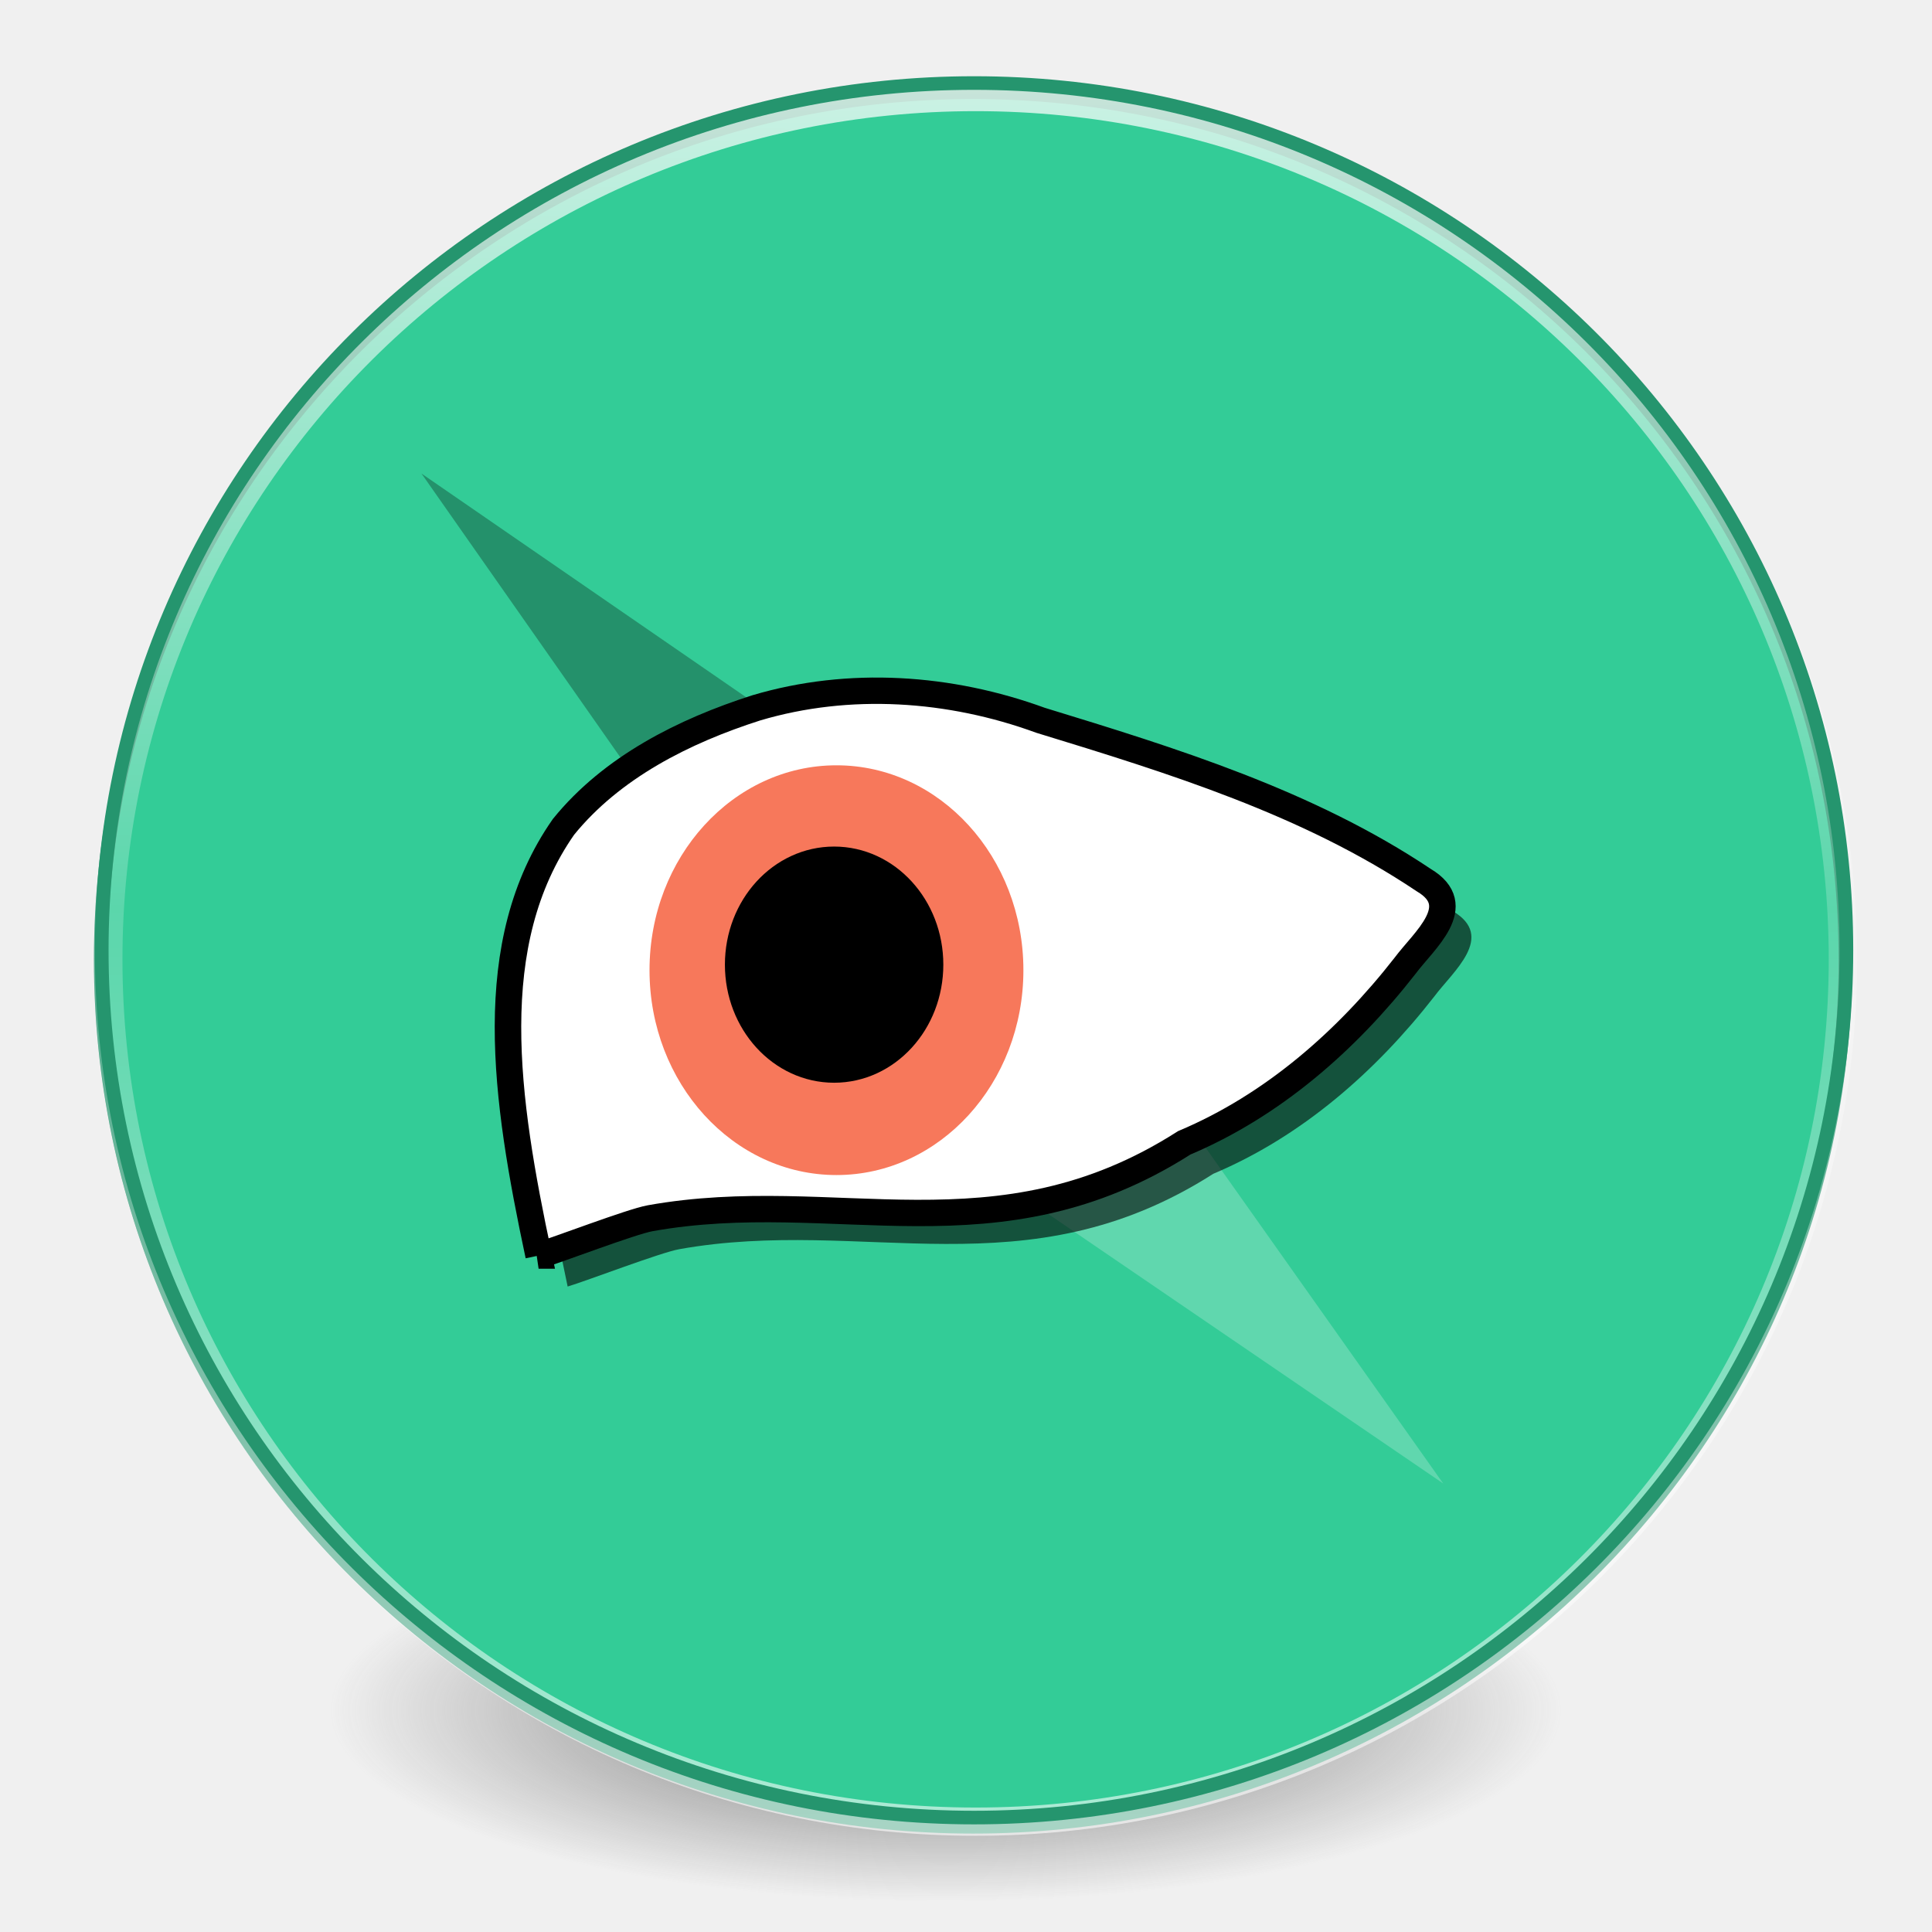
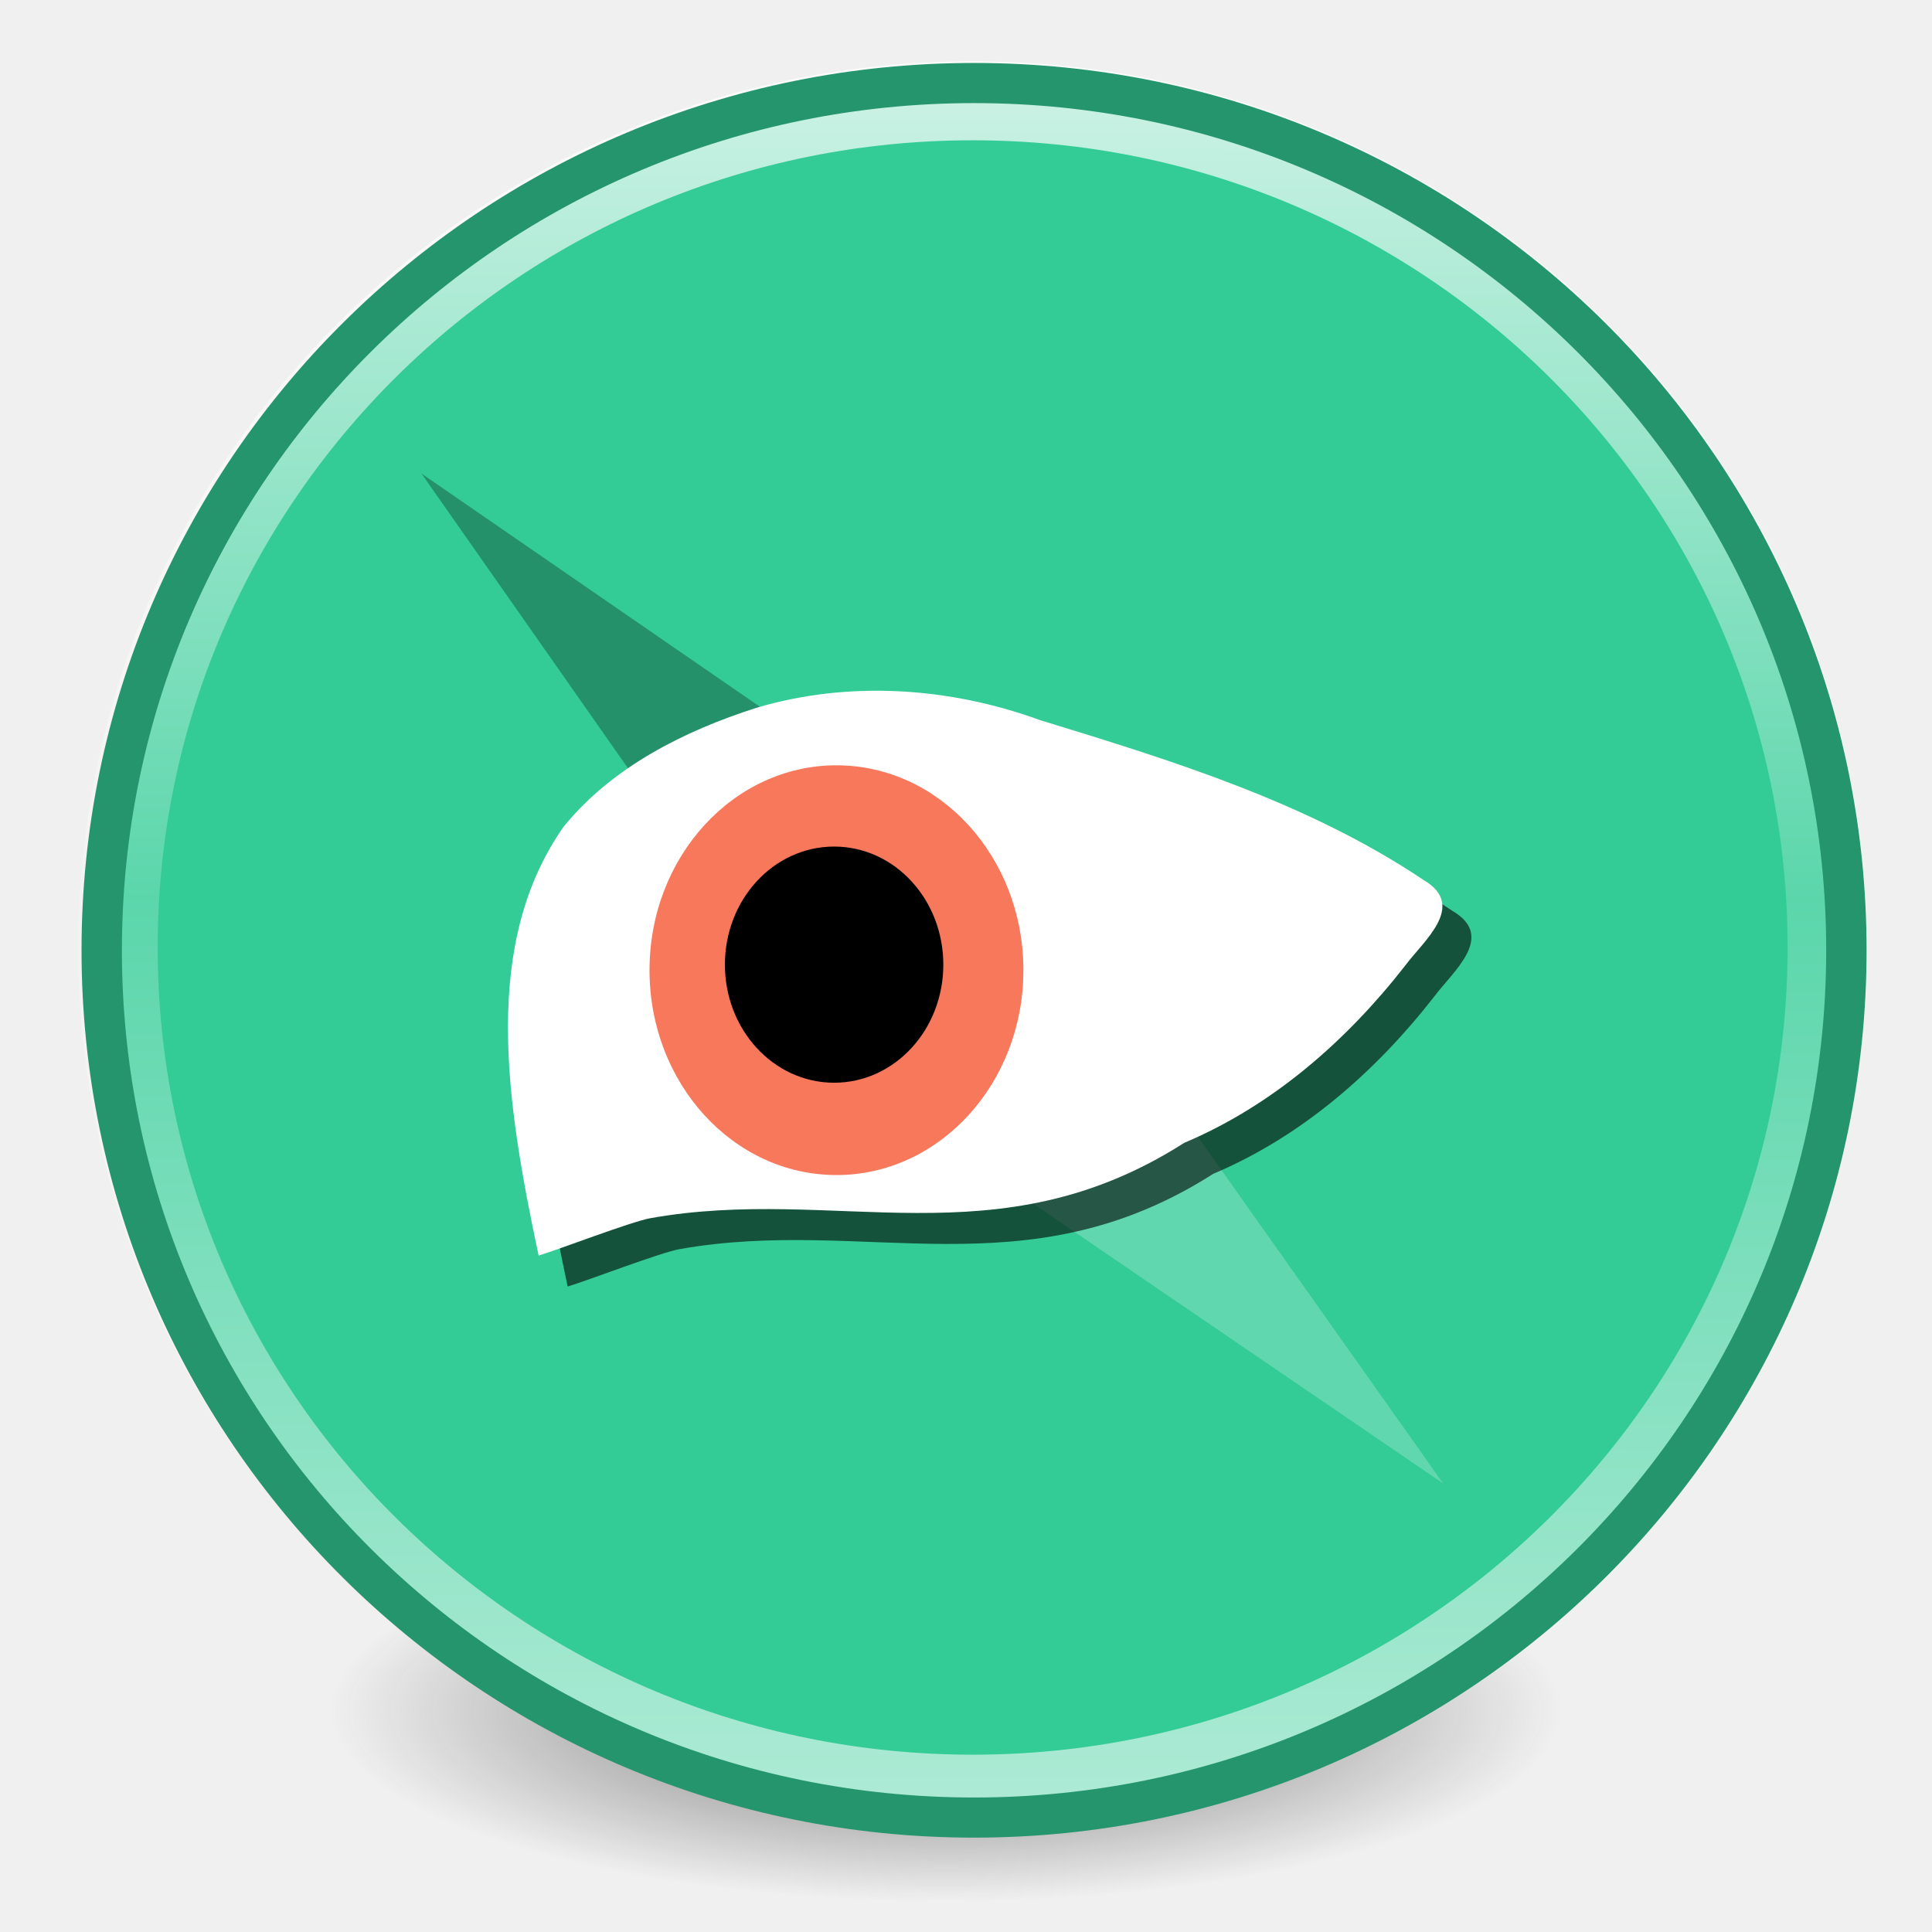
<svg xmlns="http://www.w3.org/2000/svg" xmlns:xlink="http://www.w3.org/1999/xlink" id="svg2" version="1.1" width="48" height="48" viewBox="0 0 48 48">
  <defs id="defs6">
    <linearGradient id="linearGradient4203-3">
      <stop id="stop4221" offset="0" style="stop-color:#ffffff;stop-opacity:1;" />
      <stop style="stop-color:#ffffff;stop-opacity:0.265" offset="0.468" id="stop4225" />
      <stop id="stop4223" offset="1" style="stop-color:#ffffff;stop-opacity:0.811" />
    </linearGradient>
    <radialGradient xlink:href="#linearGradient3820-7-2-8-6" id="radialGradient3163" gradientUnits="userSpaceOnUse" gradientTransform="matrix(1.373881,0,0,0.4292339,-12.56074,153.984)" cx="99.157" cy="186.171" fx="99.157" fy="186.171" r="62.769" />
    <linearGradient id="linearGradient3820-7-2-8-6">
      <stop id="stop3822-2-6-5-0" style="stop-color:#3d3d3d;stop-opacity:1" offset="0" />
      <stop id="stop3864-8-7-4-1" style="stop-color:#686868;stop-opacity:0.498" offset="0.5" />
      <stop id="stop3824-1-2-6-7" style="stop-color:#686868;stop-opacity:0" offset="1" />
    </linearGradient>
-     <linearGradient xlink:href="#linearGradient4203-3" id="linearGradient4209" x1="127.626" y1="4.812" x2="127.411" y2="251.669" gradientUnits="userSpaceOnUse" gradientTransform="matrix(0.9942995,0,0,0.9942995,2.014329,1.434028)" />
+     <linearGradient xlink:href="#linearGradient4203-3" id="linearGradient4209" x1="127.626" y1="4.812" x2="127.411" y2="251.669" gradientUnits="userSpaceOnUse" gradientTransform="matrix(0.9797701,0,0,0.9762639,3.438525,2.06585)" />
  </defs>
  <g id="g4269" transform="matrix(0.1775834,0,0,0.1765523,1.534599,1.19609)">
    <path d="m 209.906,233.895 a 86.237,26.943 0 0 1 -172.475,0 86.237,26.943 0 1 1 172.475,0 z" id="path3818-0-5-0" style="fill:url(#radialGradient3163);fill-opacity:1;stroke:none" />
    <circle r="122.043" cy="128.25" cx="127.5" id="path4192" style="fill:#33cc97;fill-opacity:1;stroke:#25956e;stroke-width:1.914;stroke-miterlimit:4;stroke-dasharray:none;stroke-opacity:1" />
    <g transform="matrix(0.9646985,0,0,0.9666086,4.500944,4.282442)" id="g4304">
      <path style="fill:#60d7ae;fill-opacity:1;fill-rule:evenodd;stroke:none;stroke-width:1px;stroke-linecap:butt;stroke-linejoin:miter;stroke-opacity:1" d="m 195.675,204.531 -88.276,-60.47 27.504,-25.755 z" id="path4287-1" />
      <path style="fill:#24916b;fill-opacity:1;fill-rule:evenodd;stroke:none;stroke-width:1px;stroke-linecap:butt;stroke-linejoin:miter;stroke-opacity:1" d="m 47.5,57.5 88,60.87 L 107.88,144 Z" id="path4287" />
    </g>
    <path style="fill:#000000;fill-opacity:0.6;fill-rule:evenodd;stroke:none;stroke-width:3.84px;stroke-linecap:butt;stroke-linejoin:miter;stroke-opacity:1" id="path3346-9" d="m 70.775,174.269 c -4.672,-22.08 -7.923,-43.922 3.479,-60.328 6.778,-8.408 16.877,-13.498 26.98,-16.75 12.999,-3.882 27.09,-2.905 39.755,1.751 18.508,5.698 37.413,11.57 53.615,22.49 6.067,3.619 0.015,8.496 -2.604,12.048 -8.188,10.554 -18.52,19.676 -30.901,24.924 -26.239,16.858 -48.734,5.928 -74.721,10.612 -2.633,0.475 -12.979,4.468 -15.604,5.253 z" />
-     <path style="fill:#ffffff;fill-opacity:1;fill-rule:evenodd;stroke:#000000;stroke-width:3.708px;stroke-linecap:butt;stroke-linejoin:miter;stroke-opacity:1" id="path3346" d="m 66.715,169.911 c -4.672,-22.08 -7.923,-43.922 3.479,-60.328 6.778,-8.408 16.877,-13.498 26.98,-16.75 12.999,-3.882 27.09,-2.905 39.755,1.751 18.508,5.698 37.413,11.57 53.615,22.49 6.067,3.619 0.015,8.496 -2.604,12.048 -8.188,10.554 -18.52,19.676 -30.902,24.924 -26.239,16.858 -48.734,5.928 -74.721,10.612 -2.633,0.475 -12.979,4.468 -15.604,5.253 z" />
+     <path style="fill:#ffffff;fill-opacity:1;fill-rule:evenodd;stroke:none;stroke-width:3.708px;stroke-linecap:butt;stroke-linejoin:miter;stroke-opacity:1" id="path3346" d="m 66.715,169.911 c -4.672,-22.08 -7.923,-43.922 3.479,-60.328 6.778,-8.408 16.877,-13.498 26.98,-16.75 12.999,-3.882 27.09,-2.905 39.755,1.751 18.508,5.698 37.413,11.57 53.615,22.49 6.067,3.619 0.015,8.496 -2.604,12.048 -8.188,10.554 -18.52,19.676 -30.902,24.924 -26.239,16.858 -48.734,5.928 -74.721,10.612 -2.633,0.475 -12.979,4.468 -15.604,5.253 z" />
    <ellipse ry="28.83" rx="26.154" cy="129.75" cx="108.383" id="path3350" style="fill:#f7785b;fill-opacity:1;stroke:none;stroke-width:1.022;stroke-opacity:1" />
    <ellipse ry="14.643" rx="13.304" cy="128.972" cx="108.055" id="path3348" style="fill:#000000;fill-opacity:1;stroke:#000000;stroke-width:3.949;stroke-opacity:1" />
-     <circle r="121.347" cy="128.226" cx="127.849" id="path4192-6" style="fill:none;fill-opacity:1;stroke:url(#linearGradient4209);stroke-width:3.977;stroke-miterlimit:4;stroke-dasharray:none;stroke-opacity:0.74" />
-     <circle r="122.043" cy="126.953" cx="127.633" id="path4192-62" style="fill:none;fill-opacity:1;stroke:#25956e;stroke-width:1.914;stroke-miterlimit:4;stroke-dasharray:none;stroke-opacity:1" />
+     <ellipse cy="126.558" cx="127.435" id="path4192-6" style="fill:none;fill-opacity:1;stroke:url(#linearGradient4209);stroke-width:11.11;stroke-miterlimit:4;stroke-dasharray:none;stroke-opacity:0.74" rx="119.574" ry="119.146" />
+     <circle r="122.043" cy="126.953" cx="127.633" id="path4192-62" style="fill:none;fill-opacity:1;stroke:#25956e;stroke-width:5.648;stroke-miterlimit:4;stroke-dasharray:none;stroke-opacity:1" />
  </g>
</svg>
